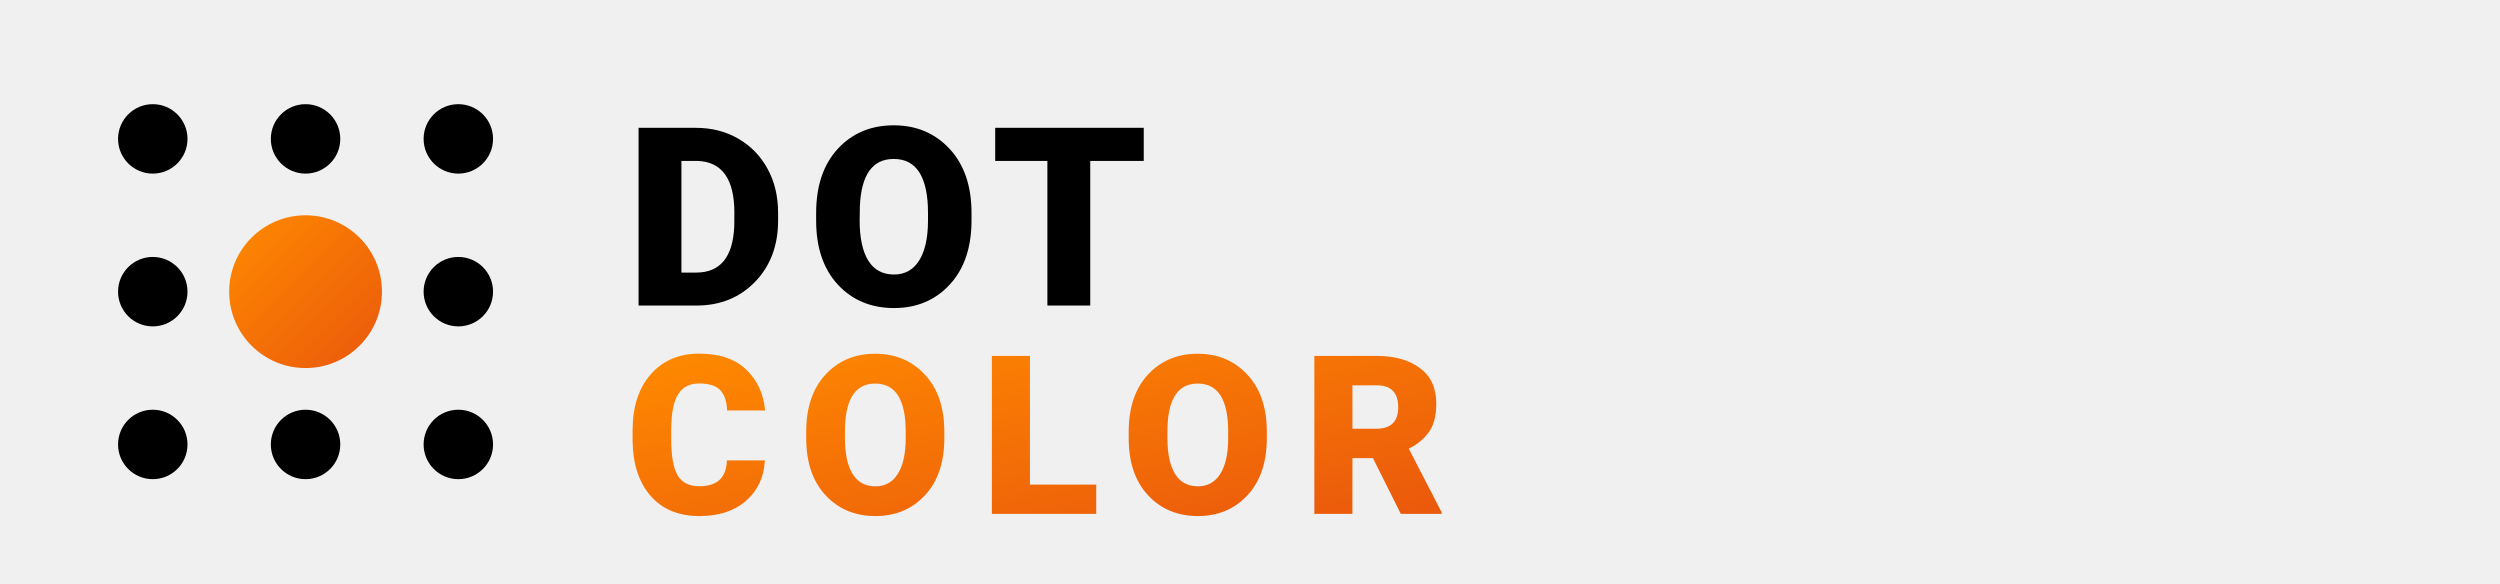
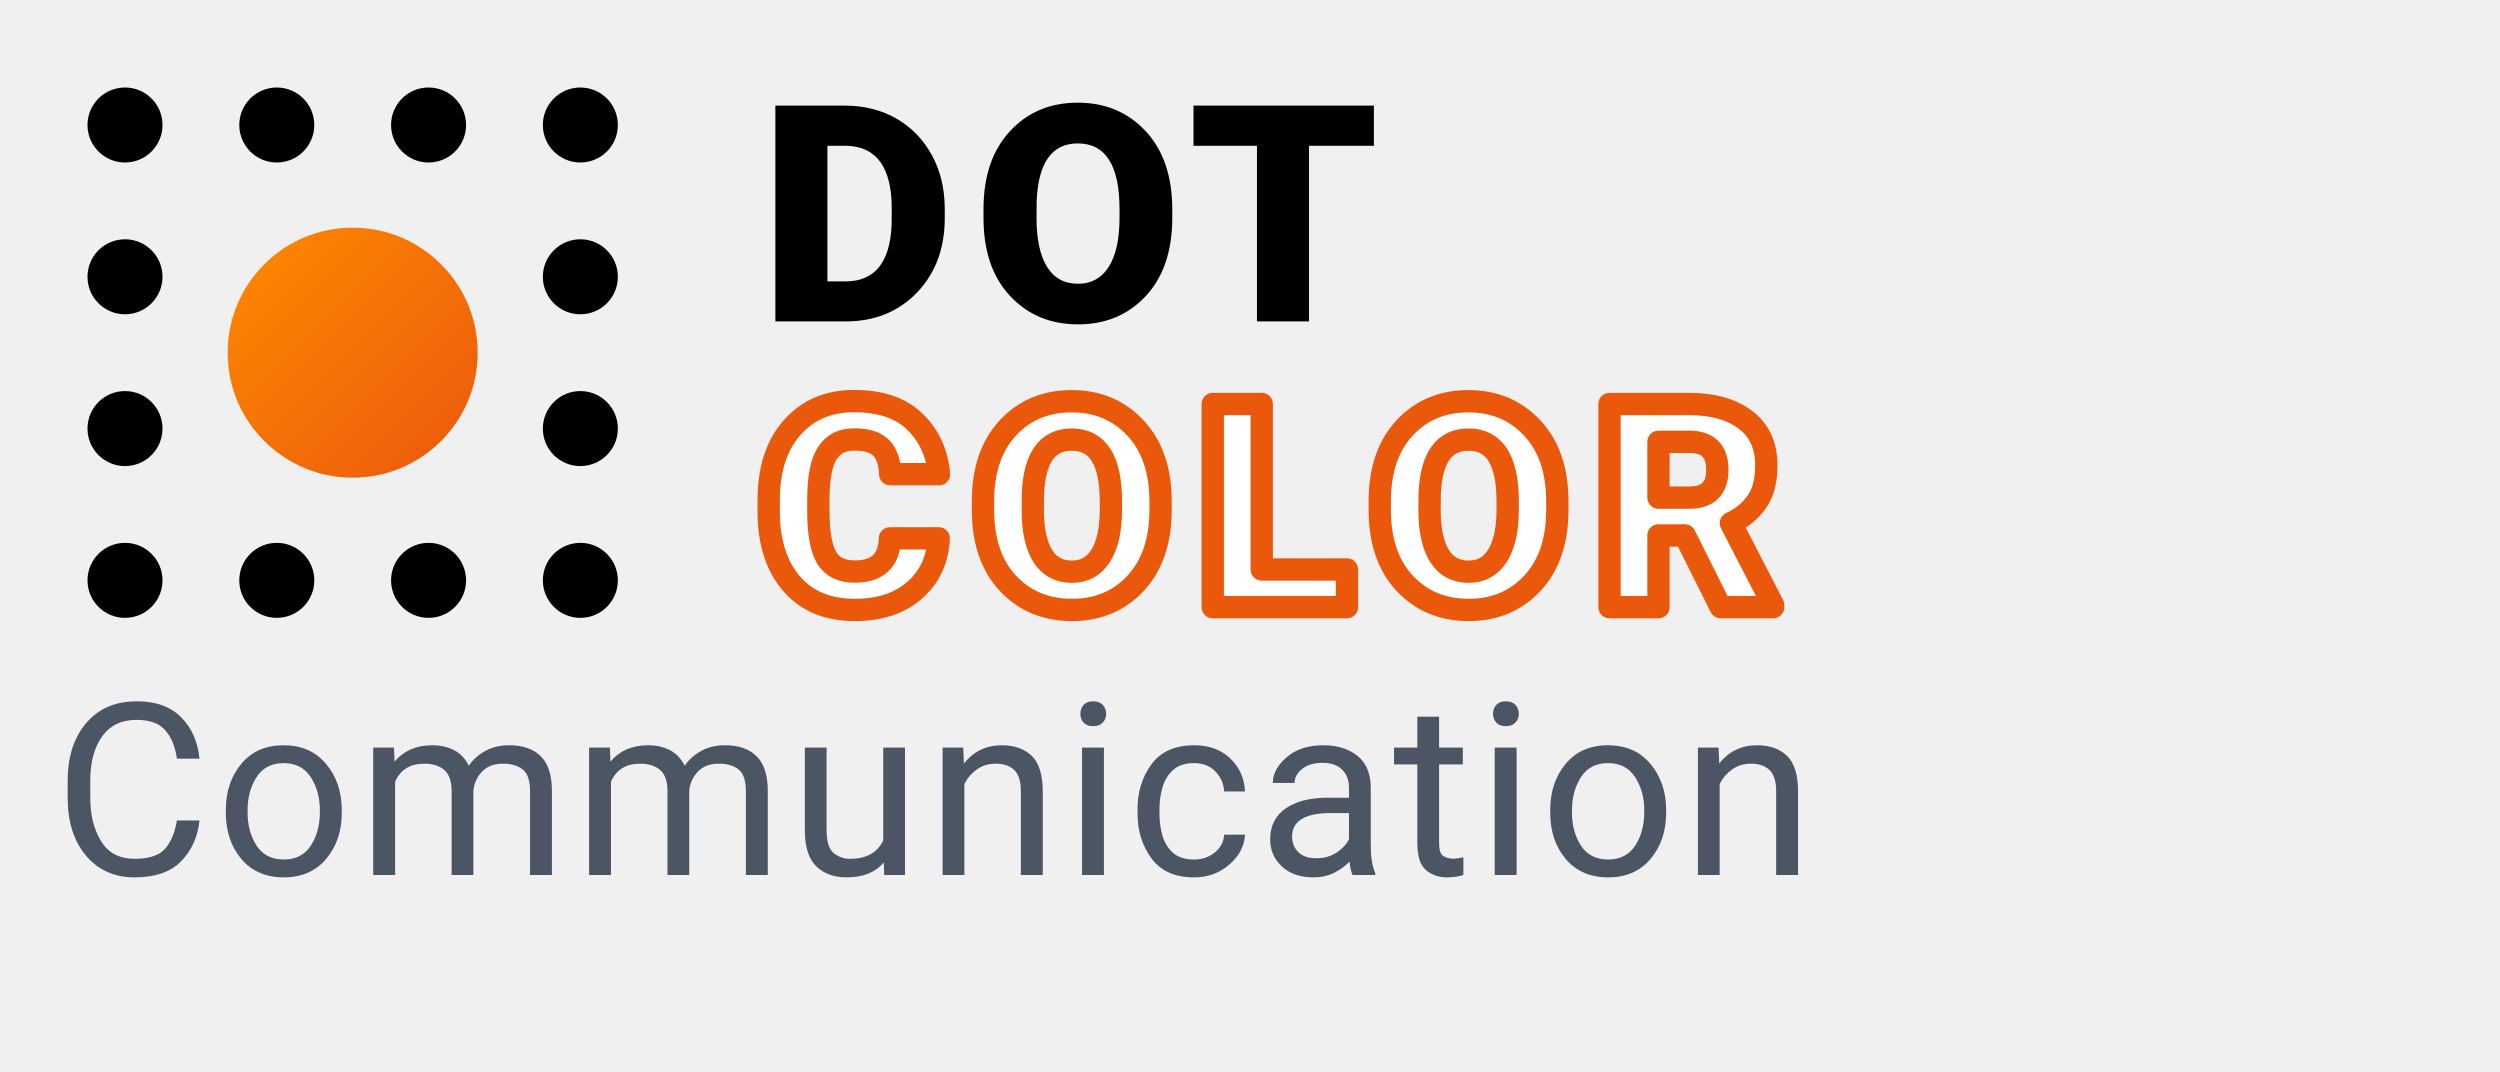
- <svg xmlns="http://www.w3.org/2000/svg" viewBox="0 0 360 84" width="100%" height="100%">
+ <svg xmlns="http://www.w3.org/2000/svg" viewBox="0 0 280 120" width="100%" height="100%">
  <defs>
    <linearGradient id="dotOrange" x1="0%" y1="0%" x2="100%" y2="100%">
      <stop offset="0%" stop-color="#FF8A00" />
      <stop offset="100%" stop-color="#EA580C" />
    </linearGradient>
  </defs>
-   <g transform="translate(10, 8)">
-     <circle cx="12" cy="12" r="5" fill="#000000" />
-     <circle cx="34" cy="12" r="5" fill="#000000" />
-     <circle cx="56" cy="12" r="5" fill="#000000" />
-     <circle cx="12" cy="34" r="5" fill="#000000" />
-     <circle cx="34" cy="34" r="11" fill="url(#dotOrange)" />
-     <circle cx="56" cy="34" r="5" fill="#000000" />
-     <circle cx="12" cy="56" r="5" fill="#000000" />
-     <circle cx="34" cy="56" r="5" fill="#000000" />
-     <circle cx="56" cy="56" r="5" fill="#000000" />
+   <g transform="translate(6, 6)">
+     <circle cx="8" cy="8" r="4.2" fill="#000000" />
+     <circle cx="25" cy="8" r="4.2" fill="#000000" />
+     <circle cx="42" cy="8" r="4.2" fill="#000000" />
+     <circle cx="59" cy="8" r="4.2" fill="#000000" />
+     <circle cx="8" cy="25" r="4.2" fill="#000000" />
+     <circle cx="59" cy="25" r="4.2" fill="#000000" />
+     <circle cx="33.5" cy="33.5" r="14" fill="url(#dotOrange)" />
+     <circle cx="8" cy="42" r="4.2" fill="#000000" />
+     <circle cx="59" cy="42" r="4.2" fill="#000000" />
+     <circle cx="8" cy="59" r="4.2" fill="#000000" />
+     <circle cx="25" cy="59" r="4.2" fill="#000000" />
+     <circle cx="42" cy="59" r="4.2" fill="#000000" />
+     <circle cx="59" cy="59" r="4.2" fill="#000000" />
  </g>
-   <g transform="translate(90, 8)">
-     <text x="0" y="36" font-family="system-ui, -apple-system, 'Segoe UI', Roboto, Helvetica, Arial, sans-serif" font-weight="900" font-size="36" letter-spacing="3" fill="#000000">
+   <g transform="translate(85, 4)">
+     <text x="0" y="32" font-family="system-ui, -apple-system, 'Segoe UI', Roboto, Helvetica, Arial, sans-serif" font-weight="900" font-size="34" letter-spacing="2" fill="#000000">
      DOT
    </text>
-     <text x="0" y="66" font-family="system-ui, -apple-system, 'Segoe UI', Roboto, Helvetica, Arial, sans-serif" font-weight="900" font-size="32" letter-spacing="4" fill="url(#dotOrange)">
+     <text x="0" y="64" font-family="system-ui, -apple-system, 'Segoe UI', Roboto, Helvetica, Arial, sans-serif" font-weight="900" font-size="32" letter-spacing="3" fill="#FFFFFF" stroke="#EA580C" stroke-width="2.5" stroke-linejoin="round">
      COLOR
    </text>
  </g>
+   <text x="6" y="98" font-family="system-ui, -apple-system, 'Segoe UI', Roboto, Helvetica, Arial, sans-serif" font-weight="400" font-size="27" letter-spacing="0.5" fill="#4B5563">
+     Communication
+   </text>
</svg>
